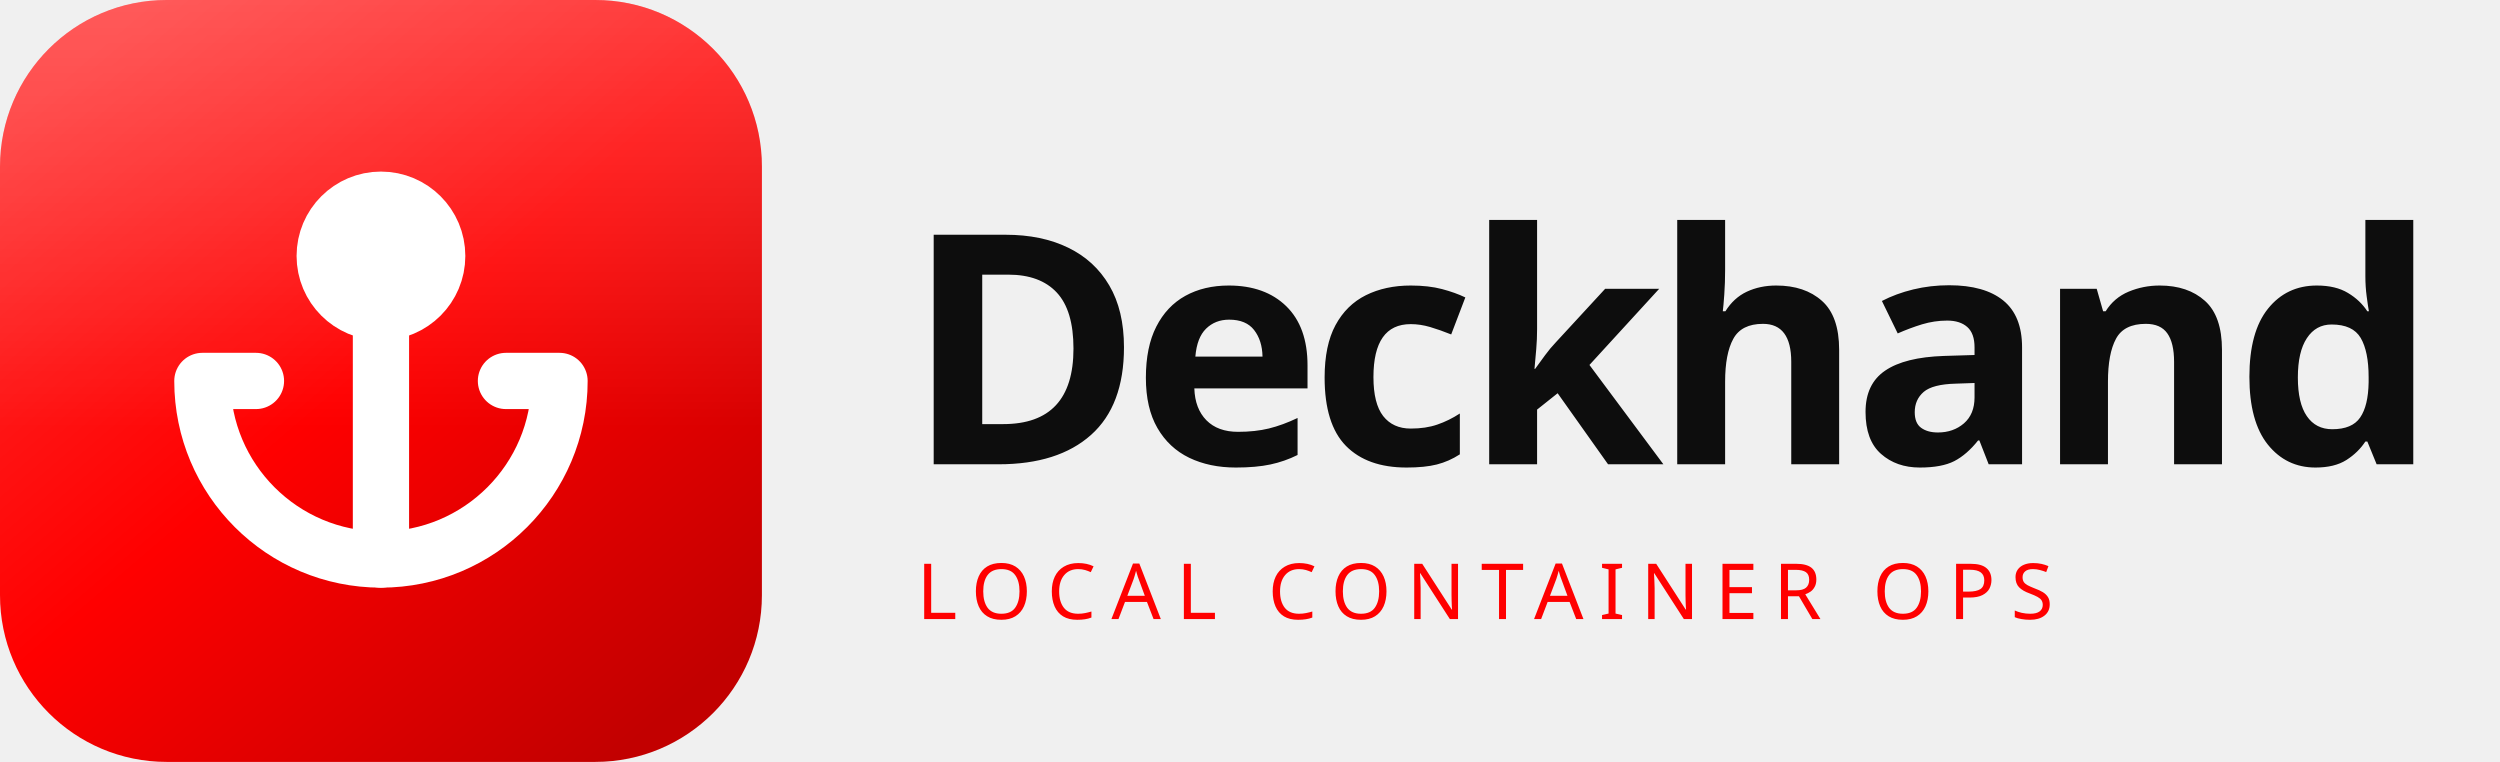
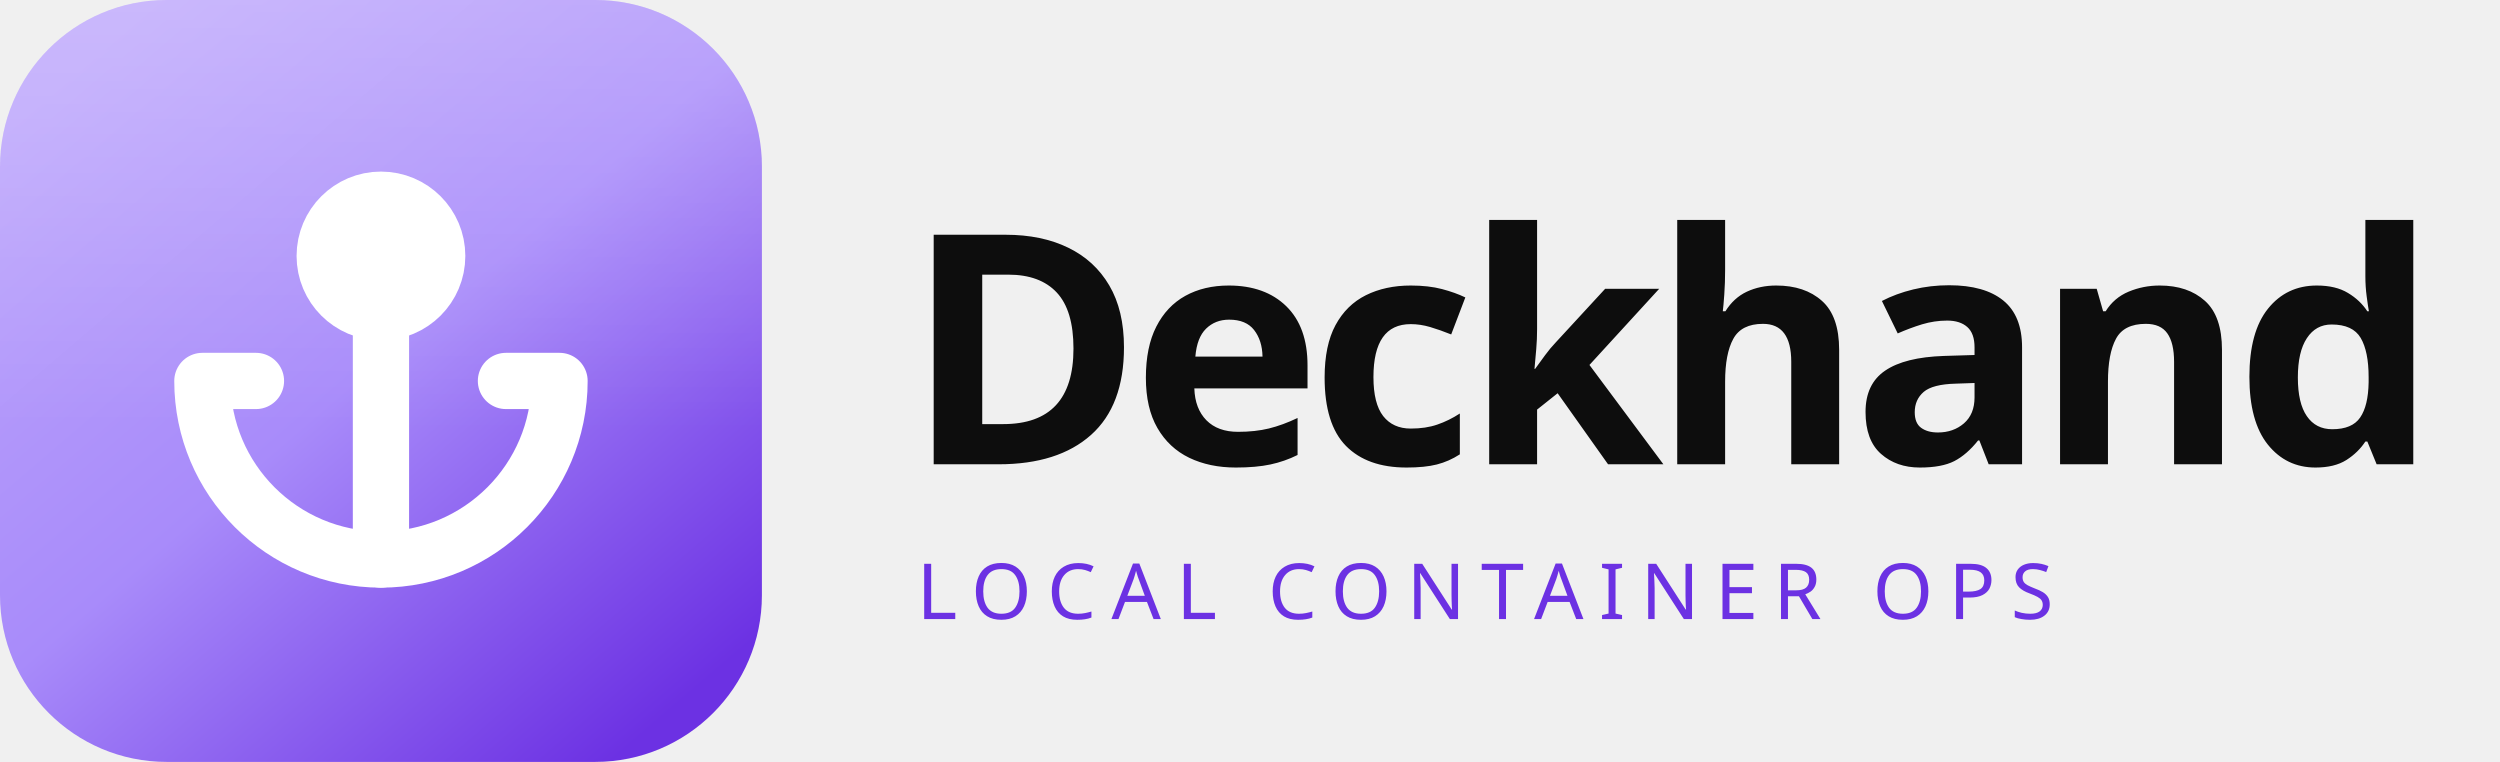
<svg xmlns="http://www.w3.org/2000/svg" viewBox="0 0 420 128" fill="none" role="img" aria-labelledby="title">
  <svg x="0" y="0" width="128" height="128" viewBox="0 0 128 128">
    <defs>
      <linearGradient id="tile" x1="16" y1="8" x2="112" y2="120" gradientUnits="userSpaceOnUse">
-         <stop offset="0%" stop-color="#FF2B2B" />
-         <stop offset="48%" stop-color="#FF0000" />
-         <stop offset="100%" stop-color="#C20000" />
+         <stop offset="0%" stop-color="#BBA4FB" />
+         <stop offset="48%" stop-color="#A88BFA" />
+         <stop offset="100%" stop-color="#6C31E3" />
      </linearGradient>
      <linearGradient id="sheen" x1="64" y1="0" x2="64" y2="72" gradientUnits="userSpaceOnUse">
        <stop offset="0%" stop-color="#FFFFFF" stop-opacity="0.22" />
        <stop offset="100%" stop-color="#FFFFFF" stop-opacity="0" />
      </linearGradient>
    </defs>
    <rect width="128" height="128" rx="28" fill="url(#tile)" />
    <rect width="128" height="128" rx="28" fill="url(#sheen)" />
    <g transform="translate(28 28) scale(3)" stroke="#FFFFFF" stroke-width="3.15" stroke-linecap="round" stroke-linejoin="round" fill="none">
      <circle cx="12" cy="5" r="3.15" fill="#FFFFFF" />
      <path d="M12 22V8" />
      <path d="M5 12H2a10 10 0 0 0 20 0h-3" />
    </g>
  </svg>
  <g transform="translate(152 0)" fill="#0D0D0D">
    <text x="0" y="78" font-family="ui-sans-serif, system-ui, sans-serif" font-size="54" font-weight="650" letter-spacing="-0.035em">Deckhand</text>
-     <text x="2" y="104" font-family="ui-sans-serif, system-ui, sans-serif" font-size="13" font-weight="500" letter-spacing="0.2em" fill="#FF0000">LOCAL CONTAINER OPS</text>
+     <text x="2" y="104" font-family="ui-sans-serif, system-ui, sans-serif" font-size="13" font-weight="500" letter-spacing="0.2em" fill="#6C31E3">LOCAL CONTAINER OPS</text>
  </g>
</svg>
